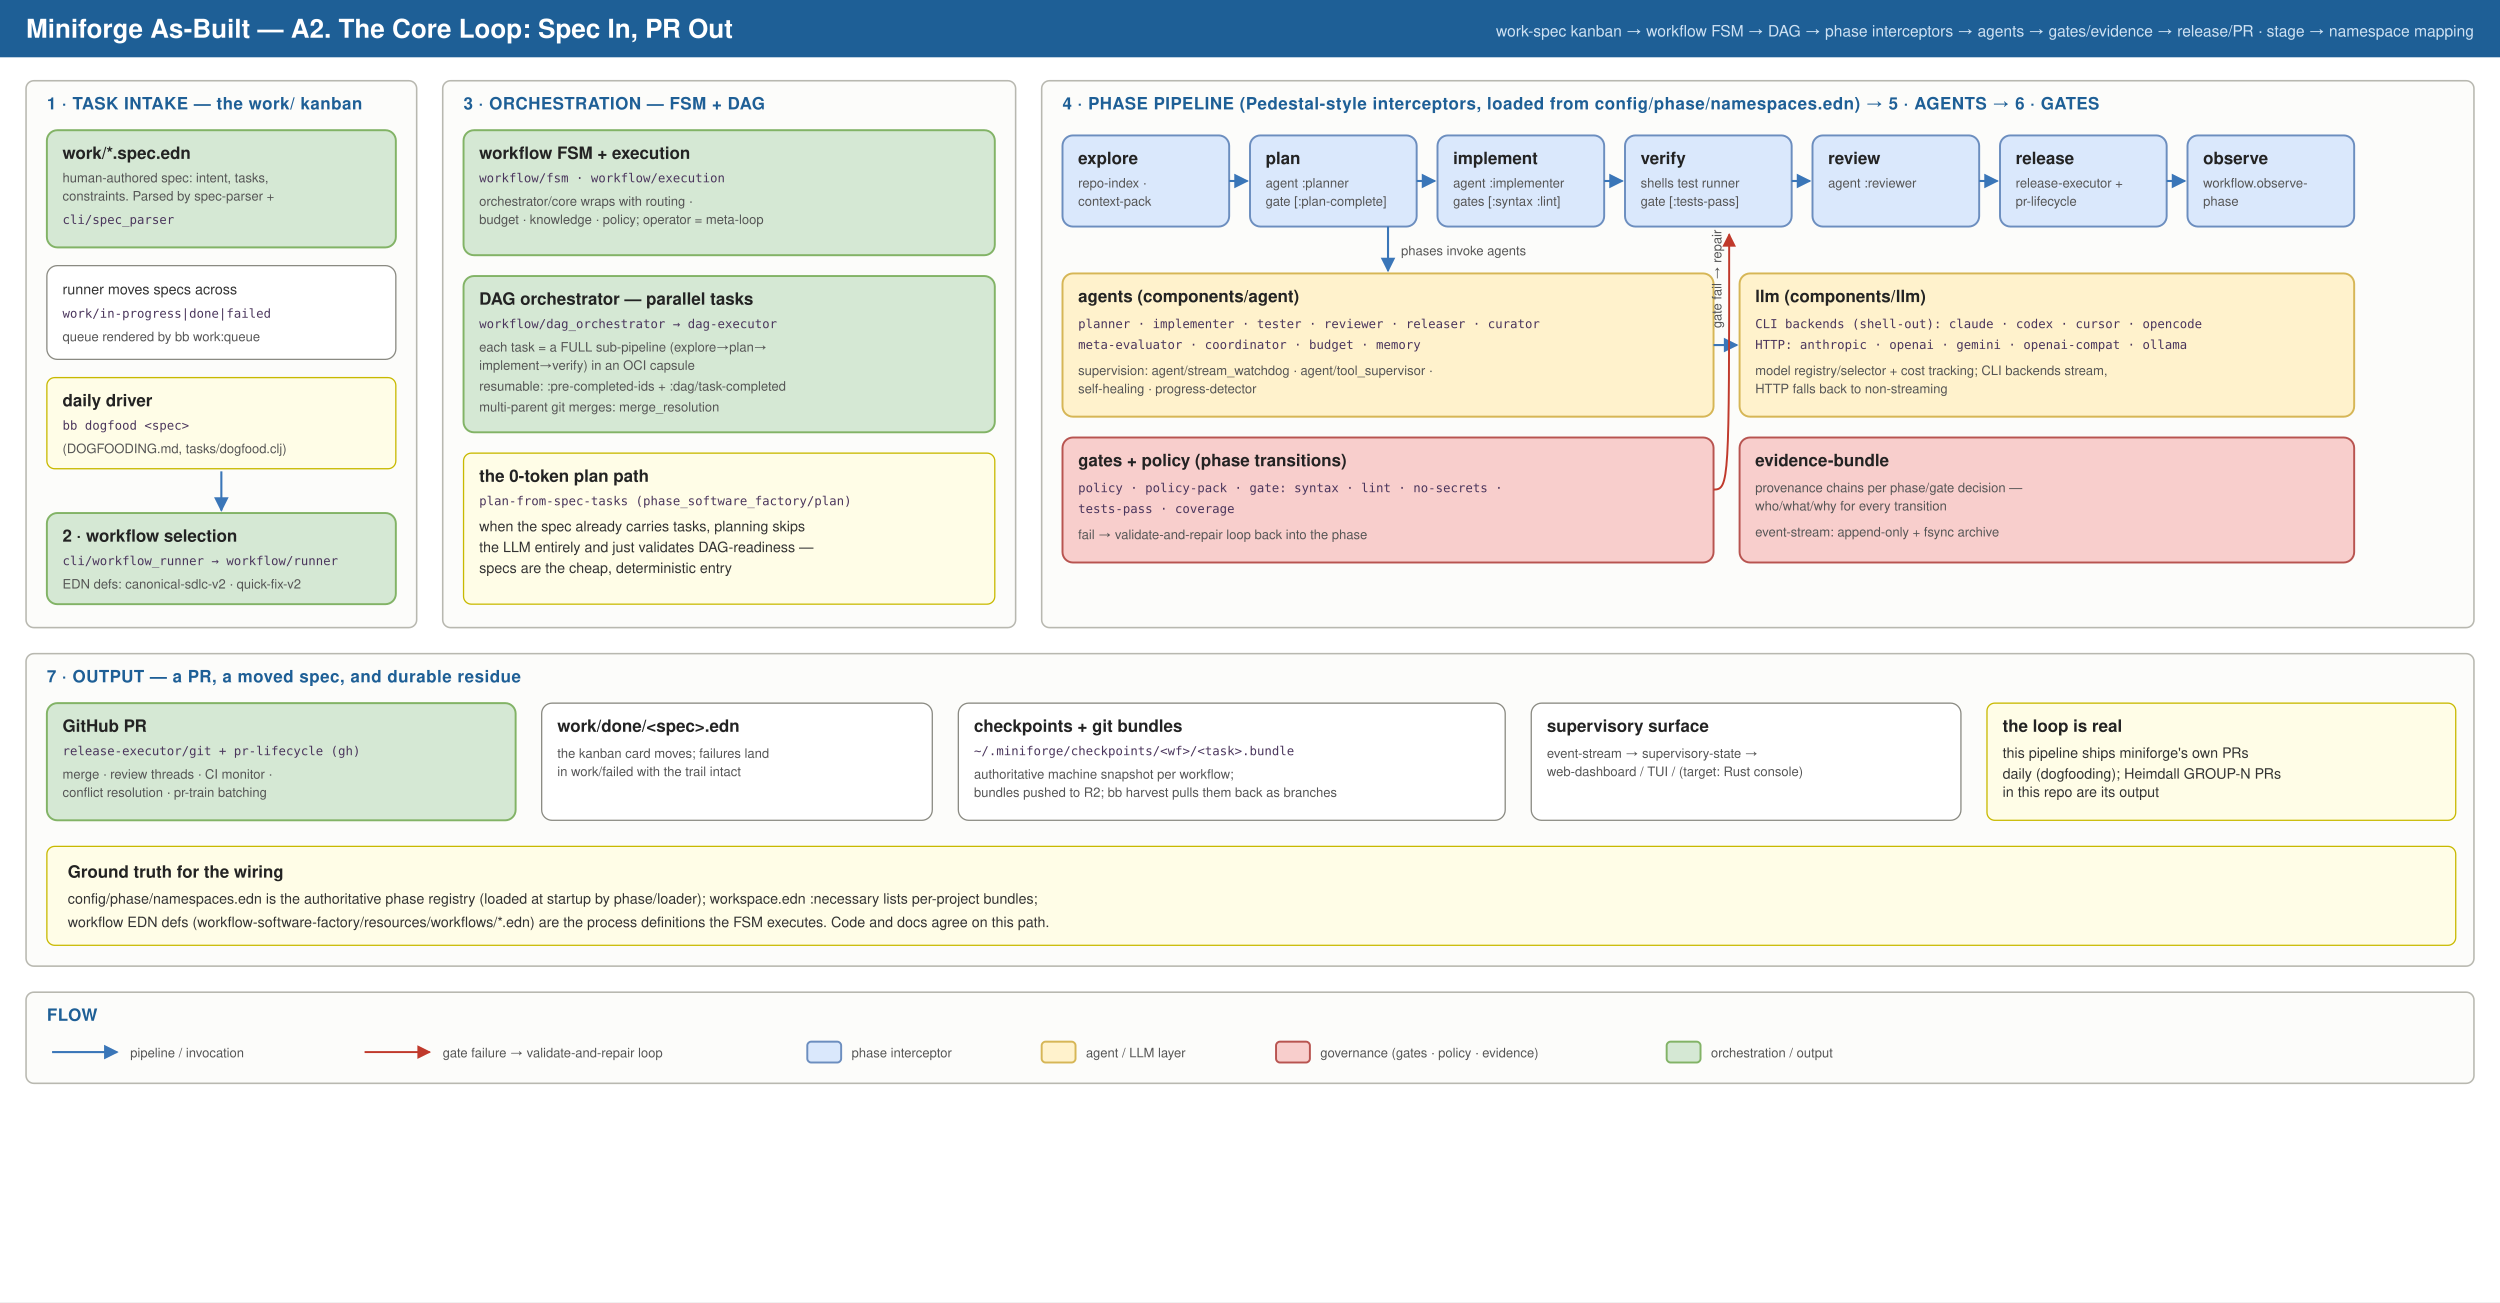
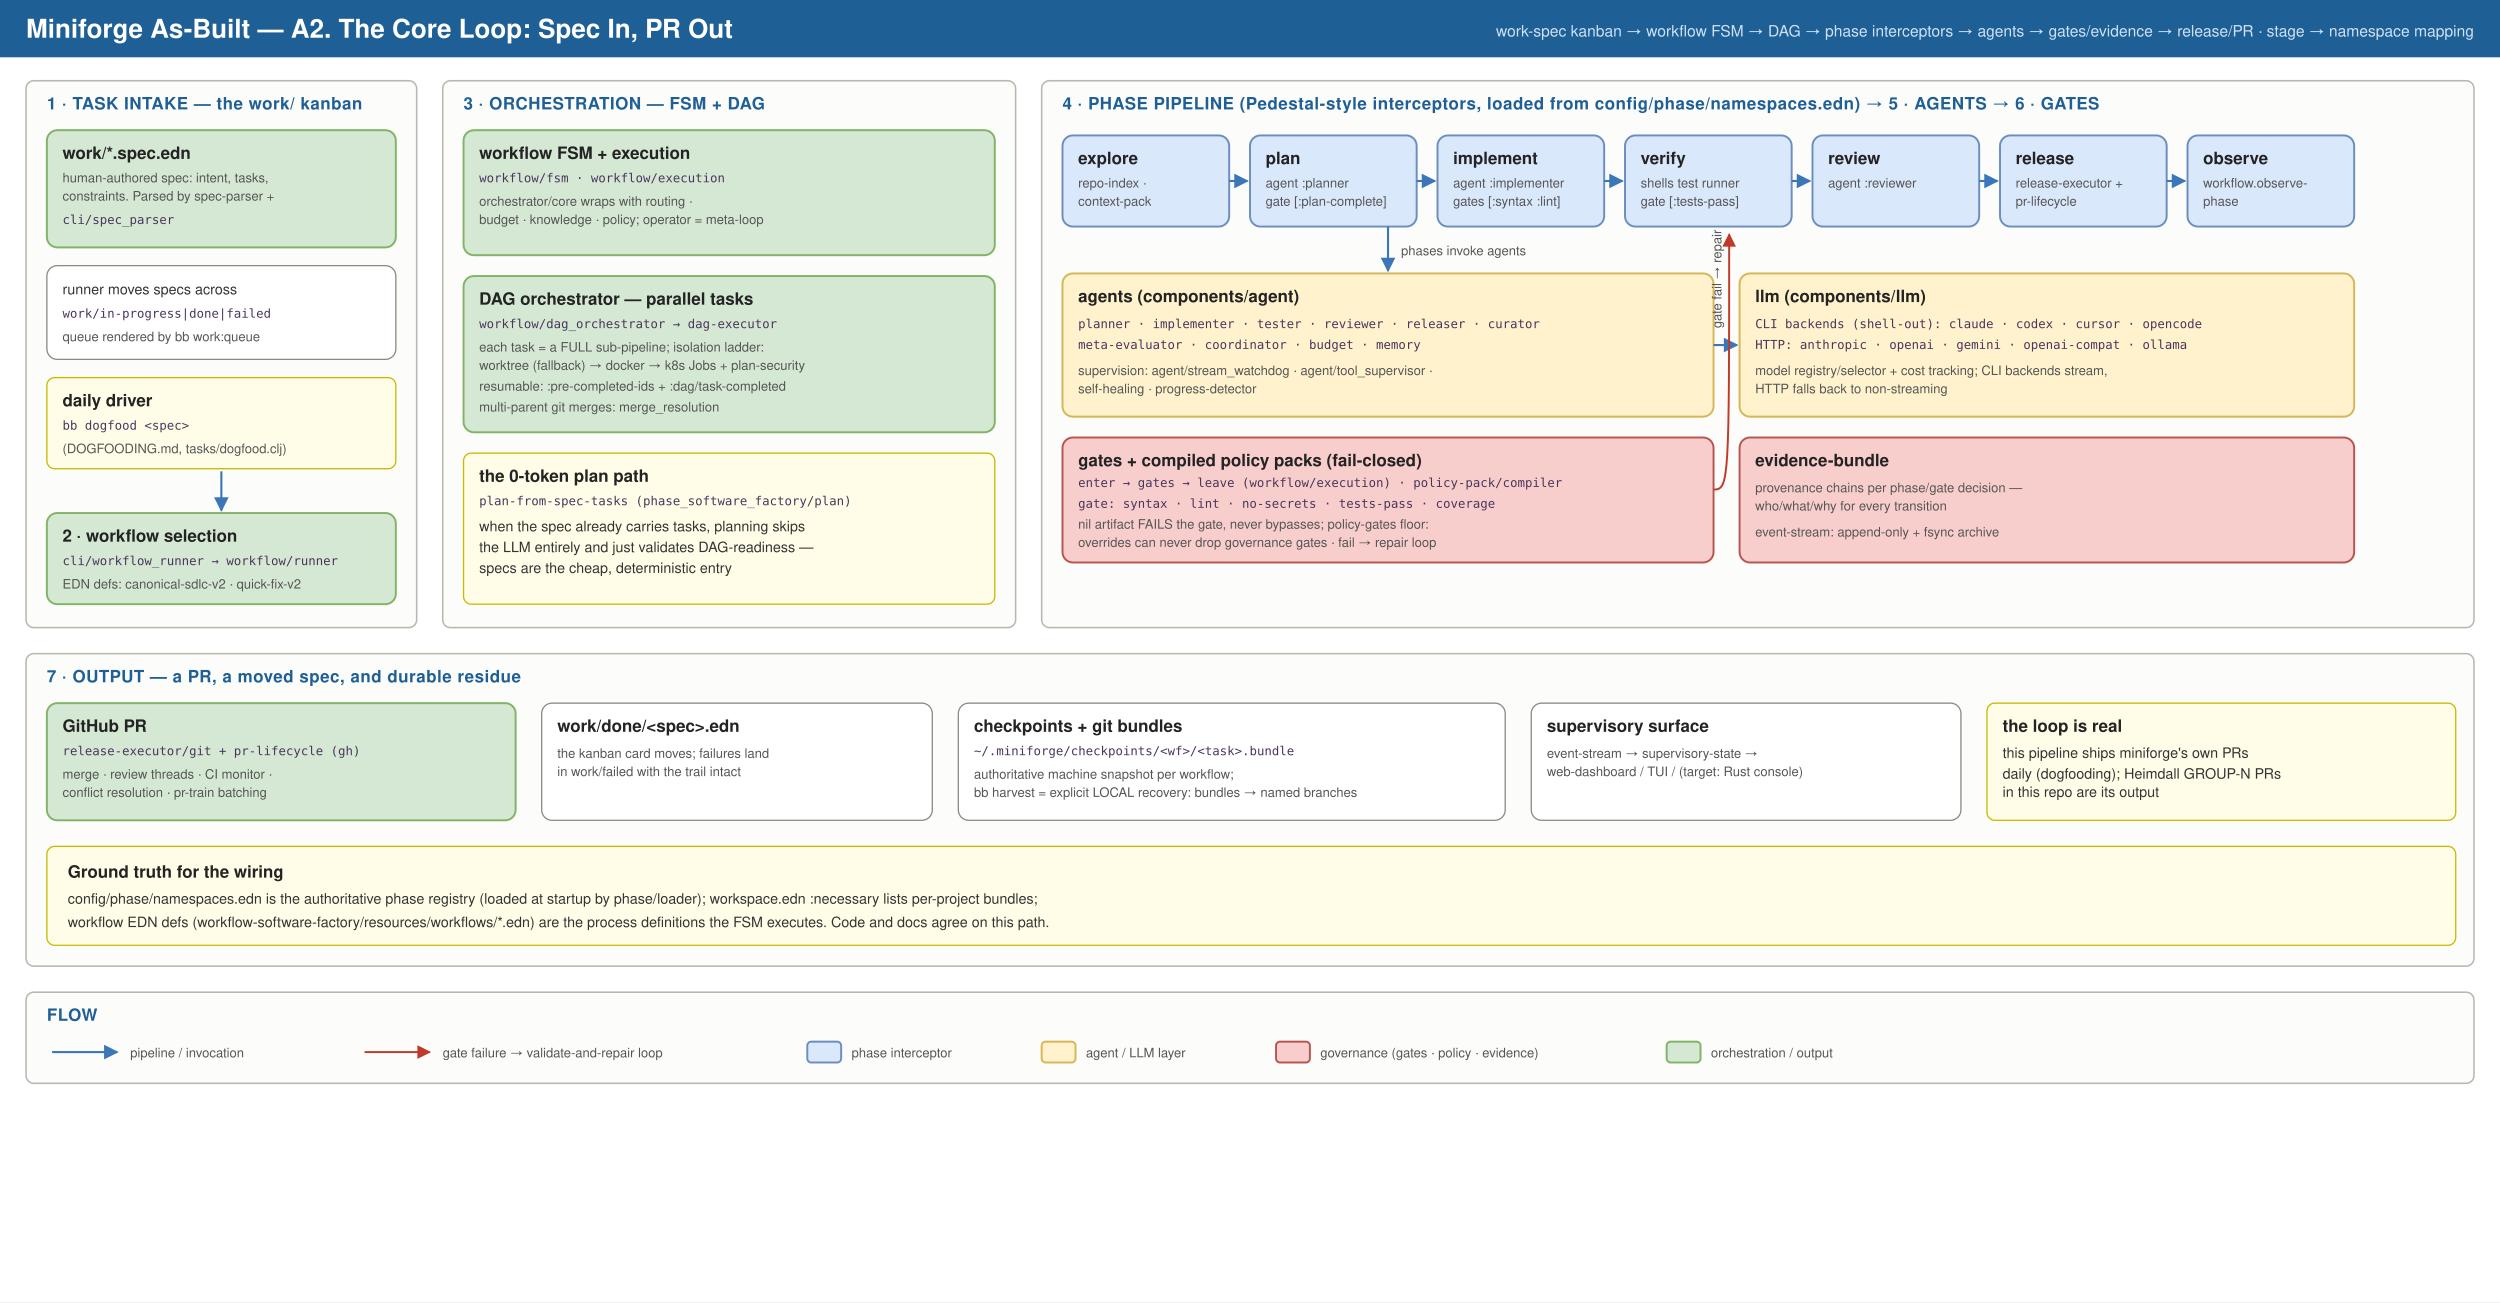
<svg xmlns="http://www.w3.org/2000/svg" viewBox="0 0 1920 1000" font-family="Helvetica, Arial, sans-serif">
  <defs>
    <marker id="aB" viewBox="0 0 10 10" refX="9" refY="5" markerWidth="7" markerHeight="7" orient="auto-start-reverse">
      <path d="M0,0 L10,5 L0,10 z" fill="#3a76b8" />
    </marker>
    <marker id="aG" viewBox="0 0 10 10" refX="9" refY="5" markerWidth="7" markerHeight="7" orient="auto-start-reverse">
      <path d="M0,0 L10,5 L0,10 z" fill="#4a9a4a" />
    </marker>
    <marker id="aR" viewBox="0 0 10 10" refX="9" refY="5" markerWidth="7" markerHeight="7" orient="auto-start-reverse">
      <path d="M0,0 L10,5 L0,10 z" fill="#c0392b" />
    </marker>
    <style>
      .band{fill:#1e5f96;} .bandT{fill:#fff;font-size:20px;font-weight:bold;} .bandS{fill:#cfe2f3;font-size:12px;}
      .zone{fill:#fcfcfa;stroke:#b8b8b0;stroke-width:1.2;} .zoneT{fill:#1e5f96;font-size:13px;font-weight:bold;letter-spacing:.4px;}
      .st{fill:#d5e8d4;stroke:#82b366;stroke-width:1.5;} .ph{fill:#dae8fc;stroke:#6c8ebf;stroke-width:1.5;}
      .ag{fill:#fff2cc;stroke:#d6b656;stroke-width:1.5;} .gv{fill:#f8cecc;stroke:#b85450;stroke-width:1.5;}
      .rec{fill:#ffffff;stroke:#8a8a82;stroke-width:1;}
      .h{font-size:13px;font-weight:bold;fill:#232323;} .t{font-size:11px;fill:#333;} .s{font-size:10px;fill:#555;}
      .m{font-family:Menlo,Consolas,monospace;font-size:9.5px;fill:#4a355c;}
      .note{fill:#fffde7;stroke:#c8b900;stroke-width:1;}
      .eB{stroke:#3a76b8;stroke-width:1.6;fill:none;} .ok{stroke:#4a9a4a;stroke-width:1.6;fill:none;} .bad{stroke:#c0392b;stroke-width:1.5;fill:none;}
    </style>
  </defs>
  <rect width="1920" height="1000" fill="#ffffff" />
  <rect class="band" x="0" y="0" width="1920" height="44" />
  <text class="bandT" x="20" y="29">Miniforge As-Built — A2. The Core Loop: Spec In, PR Out</text>
  <text class="bandS" x="1900" y="28" text-anchor="end">work-spec kanban → workflow FSM → DAG → phase interceptors → agents → gates/evidence → release/PR · stage → namespace mapping</text>
  <rect class="zone" x="20" y="62" width="300" height="420" rx="6" />
  <text class="zoneT" x="36" y="84">1 · TASK INTAKE — the work/ kanban</text>
  <rect class="st" x="36" y="100" width="268" height="90" rx="8" />
  <text class="h" x="48" y="122">work/*.spec.edn</text>
  <text class="s" x="48" y="140">human-authored spec: intent, tasks,</text>
  <text class="s" x="48" y="154">constraints. Parsed by spec-parser +</text>
  <text class="m" x="48" y="172">cli/spec_parser</text>
  <rect class="rec" x="36" y="204" width="268" height="72" rx="8" />
  <text class="t" x="48" y="226">runner moves specs across</text>
  <text class="m" x="48" y="244">work/in-progress|done|failed</text>
  <text class="s" x="48" y="262">queue rendered by bb work:queue</text>
  <rect class="note" x="36" y="290" width="268" height="70" rx="6" />
  <text class="h" x="48" y="312">daily driver</text>
  <text class="m" x="48" y="330">bb dogfood &lt;spec&gt;</text>
  <text class="s" x="48" y="348">(DOGFOODING.md, tasks/dogfood.clj)</text>
  <path class="eB" d="M170,362 L170,392" marker-end="url(#aB)" />
  <rect class="st" x="36" y="394" width="268" height="70" rx="8" />
  <text class="h" x="48" y="416">2 · workflow selection</text>
  <text class="m" x="48" y="434">cli/workflow_runner → workflow/runner</text>
  <text class="s" x="48" y="452">EDN defs: canonical-sdlc-v2 · quick-fix-v2</text>
  <rect class="zone" x="340" y="62" width="440" height="420" rx="6" />
  <text class="zoneT" x="356" y="84">3 · ORCHESTRATION — FSM + DAG</text>
  <rect class="st" x="356" y="100" width="408" height="96" rx="8" />
  <text class="h" x="368" y="122">workflow FSM + execution</text>
  <text class="m" x="368" y="140">workflow/fsm · workflow/execution</text>
  <text class="s" x="368" y="158">orchestrator/core wraps with routing ·</text>
  <text class="s" x="368" y="172">budget · knowledge · policy; operator = meta-loop</text>
  <rect class="st" x="356" y="212" width="408" height="120" rx="8" />
  <text class="h" x="368" y="234">DAG orchestrator — parallel tasks</text>
  <text class="m" x="368" y="252">workflow/dag_orchestrator → dag-executor</text>
-   <text class="s" x="368" y="270">each task = a FULL sub-pipeline (explore→plan→</text>
-   <text class="s" x="368" y="284">implement→verify) in an OCI capsule</text>
+   <text class="s" x="368" y="270">each task = a FULL sub-pipeline; isolation ladder:</text>
+   <text class="s" x="368" y="284">worktree (fallback) → docker → k8s Jobs + plan-security</text>
  <text class="s" x="368" y="300">resumable: :pre-completed-ids + :dag/task-completed</text>
  <text class="s" x="368" y="316">multi-parent git merges: merge_resolution</text>
  <rect class="note" x="356" y="348" width="408" height="116" rx="6" />
  <text class="h" x="368" y="370">the 0-token plan path</text>
  <text class="m" x="368" y="388">plan-from-spec-tasks (phase_software_factory/plan)</text>
  <text class="t" x="368" y="408">when the spec already carries tasks, planning skips</text>
  <text class="t" x="368" y="424">the LLM entirely and just validates DAG-readiness —</text>
  <text class="t" x="368" y="440">specs are the cheap, deterministic entry</text>
  <rect class="zone" x="800" y="62" width="1100 " height="420" rx="6" />
  <text class="zoneT" x="816" y="84">4 · PHASE PIPELINE (Pedestal-style interceptors, loaded from config/phase/namespaces.edn) → 5 · AGENTS → 6 · GATES</text>
  <rect class="ph" x="816" y="104" width="128" height="70" rx="8" />
  <text class="h" x="828" y="126">explore</text>
  <text class="s" x="828" y="144">repo-index ·</text>
  <text class="s" x="828" y="158">context-pack</text>
  <rect class="ph" x="960" y="104" width="128" height="70" rx="8" />
  <text class="h" x="972" y="126">plan</text>
  <text class="s" x="972" y="144">agent :planner</text>
  <text class="s" x="972" y="158">gate [:plan-complete]</text>
  <rect class="ph" x="1104" y="104" width="128" height="70" rx="8" />
  <text class="h" x="1116" y="126">implement</text>
  <text class="s" x="1116" y="144">agent :implementer</text>
  <text class="s" x="1116" y="158">gates [:syntax :lint]</text>
  <rect class="ph" x="1248" y="104" width="128" height="70" rx="8" />
  <text class="h" x="1260" y="126">verify</text>
  <text class="s" x="1260" y="144">shells test runner</text>
  <text class="s" x="1260" y="158">gate [:tests-pass]</text>
  <rect class="ph" x="1392" y="104" width="128" height="70" rx="8" />
  <text class="h" x="1404" y="126">review</text>
  <text class="s" x="1404" y="144">agent :reviewer</text>
  <rect class="ph" x="1536" y="104" width="128" height="70" rx="8" />
  <text class="h" x="1548" y="126">release</text>
  <text class="s" x="1548" y="144">release-executor +</text>
  <text class="s" x="1548" y="158">pr-lifecycle</text>
  <rect class="ph" x="1680" y="104" width="128" height="70" rx="8" />
  <text class="h" x="1692" y="126">observe</text>
  <text class="s" x="1692" y="144">workflow.observe-</text>
  <text class="s" x="1692" y="158">phase</text>
  <path class="eB" d="M944,139 L958,139" marker-end="url(#aB)" />
  <path class="eB" d="M1088,139 L1102,139" marker-end="url(#aB)" />
  <path class="eB" d="M1232,139 L1246,139" marker-end="url(#aB)" />
  <path class="eB" d="M1376,139 L1390,139" marker-end="url(#aB)" />
  <path class="eB" d="M1520,139 L1534,139" marker-end="url(#aB)" />
  <path class="eB" d="M1664,139 L1678,139" marker-end="url(#aB)" />
  <rect class="ag" x="816" y="210" width="500" height="110" rx="8" />
  <text class="h" x="828" y="232">agents (components/agent)</text>
  <text class="m" x="828" y="252">planner · implementer · tester · reviewer · releaser · curator</text>
  <text class="m" x="828" y="268">meta-evaluator · coordinator · budget · memory</text>
  <text class="s" x="828" y="288">supervision: agent/stream_watchdog · agent/tool_supervisor ·</text>
  <text class="s" x="828" y="302">self-healing · progress-detector</text>
  <rect class="ag" x="1336" y="210" width="472" height="110" rx="8" />
  <text class="h" x="1348" y="232">llm (components/llm)</text>
  <text class="m" x="1348" y="252">CLI backends (shell-out): claude · codex · cursor · opencode</text>
  <text class="m" x="1348" y="268">HTTP: anthropic · openai · gemini · openai-compat · ollama</text>
  <text class="s" x="1348" y="288">model registry/selector + cost tracking; CLI backends stream,</text>
  <text class="s" x="1348" y="302">HTTP falls back to non-streaming</text>
  <path class="eB" d="M1066,174 L1066,208" marker-end="url(#aB)" />
  <text class="s" x="1076" y="196" fill="#3a76b8">phases invoke agents</text>
  <path class="eB" d="M1316,265 L1334,265" marker-end="url(#aB)" />
  <rect class="gv" x="816" y="336" width="500" height="96" rx="8" />
-   <text class="h" x="828" y="358">gates + policy (phase transitions)</text>
-   <text class="m" x="828" y="378">policy · policy-pack · gate: syntax · lint · no-secrets ·</text>
-   <text class="m" x="828" y="394">tests-pass · coverage</text>
-   <text class="s" x="828" y="414">fail → validate-and-repair loop back into the phase</text>
+   <text class="h" x="828" y="358">gates + compiled policy packs (fail-closed)</text>
+   <text class="m" x="828" y="374">enter → gates → leave (workflow/execution) · policy-pack/compiler</text>
+   <text class="m" x="828" y="390">gate: syntax · lint · no-secrets · tests-pass · coverage</text>
+   <text class="s" x="828" y="406">nil artifact FAILS the gate, never bypasses; policy-gates floor:</text>
+   <text class="s" x="828" y="420">overrides can never drop governance gates · fail → repair loop</text>
  <rect class="gv" x="1336" y="336" width="472" height="96" rx="8" />
  <text class="h" x="1348" y="358">evidence-bundle</text>
  <text class="s" x="1348" y="378">provenance chains per phase/gate decision —</text>
  <text class="s" x="1348" y="392">who/what/why for every transition</text>
  <text class="s" x="1348" y="412">event-stream: append-only + fsync archive</text>
  <path class="bad" d="M1316,376 C1328,376 1328,370 1328,180" marker-end="url(#aR)" />
  <text class="s" x="1322" y="252" fill="#c0392b" transform="rotate(-90 1322 252)">gate fail → repair</text>
  <rect class="zone" x="20" y="502" width="1880" height="240" rx="6" />
  <text class="zoneT" x="36" y="524">7 · OUTPUT — a PR, a moved spec, and durable residue</text>
  <rect class="st" x="36" y="540" width="360 " height="90" rx="8" />
  <text class="h" x="48" y="562">GitHub PR</text>
  <text class="m" x="48" y="580">release-executor/git + pr-lifecycle (gh)</text>
  <text class="s" x="48" y="598">merge · review threads · CI monitor ·</text>
  <text class="s" x="48" y="612">conflict resolution · pr-train batching</text>
  <rect class="rec" x="416" y="540" width="300" height="90" rx="8" />
  <text class="h" x="428" y="562">work/done/&lt;spec&gt;.edn</text>
  <text class="s" x="428" y="582">the kanban card moves; failures land</text>
  <text class="s" x="428" y="596">in work/failed with the trail intact</text>
  <rect class="rec" x="736" y="540" width="420" height="90" rx="8" />
  <text class="h" x="748" y="562">checkpoints + git bundles</text>
  <text class="m" x="748" y="580">~/.miniforge/checkpoints/&lt;wf&gt;/&lt;task&gt;.bundle</text>
  <text class="s" x="748" y="598">authoritative machine snapshot per workflow;</text>
-   <text class="s" x="748" y="612">bundles pushed to R2; bb harvest pulls them back as branches</text>
+   <text class="s" x="748" y="612">bb harvest = explicit LOCAL recovery: bundles → named branches</text>
  <rect class="rec" x="1176" y="540" width="330" height="90" rx="8" />
  <text class="h" x="1188" y="562">supervisory surface</text>
  <text class="s" x="1188" y="582">event-stream → supervisory-state →</text>
  <text class="s" x="1188" y="596">web-dashboard / TUI / (target: Rust console)</text>
  <rect class="note" x="1526" y="540" width="360" height="90" rx="6" />
  <text class="h" x="1538" y="562">the loop is real</text>
  <text class="t" x="1538" y="582">this pipeline ships miniforge's own PRs</text>
  <text class="t" x="1538" y="598">daily (dogfooding); Heimdall GROUP-N PRs</text>
  <text class="t" x="1538" y="612">in this repo are its output</text>
  <rect class="note" x="36" y="650" width="1850" height="76" rx="6" />
  <text class="h" x="52" y="674">Ground truth for the wiring</text>
  <text class="t" x="52" y="694">config/phase/namespaces.edn is the authoritative phase registry (loaded at startup by phase/loader); workspace.edn :necessary lists per-project bundles;</text>
  <text class="t" x="52" y="712">workflow EDN defs (workflow-software-factory/resources/workflows/*.edn) are the process definitions the FSM executes. Code and docs agree on this path.</text>
  <rect class="zone" x="20" y="762" width="1880" height="70" rx="6" />
  <text class="zoneT" x="36" y="784">FLOW</text>
  <line class="eB" x1="40" y1="808" x2="90" y2="808" marker-end="url(#aB)" />
  <text class="s" x="100" y="812">pipeline / invocation</text>
  <line class="bad" x1="280" y1="808" x2="330" y2="808" marker-end="url(#aR)" />
  <text class="s" x="340" y="812">gate failure → validate-and-repair loop</text>
  <rect class="ph" x="620" y="800" width="26" height="16" rx="3" />
  <text class="s" x="654" y="812">phase interceptor</text>
  <rect class="ag" x="800" y="800" width="26" height="16" rx="3" />
  <text class="s" x="834" y="812">agent / LLM layer</text>
  <rect class="gv" x="980" y="800" width="26" height="16" rx="3" />
  <text class="s" x="1014" y="812">governance (gates · policy · evidence)</text>
  <rect class="st" x="1280" y="800" width="26" height="16" rx="3" />
  <text class="s" x="1314" y="812">orchestration / output</text>
</svg>
